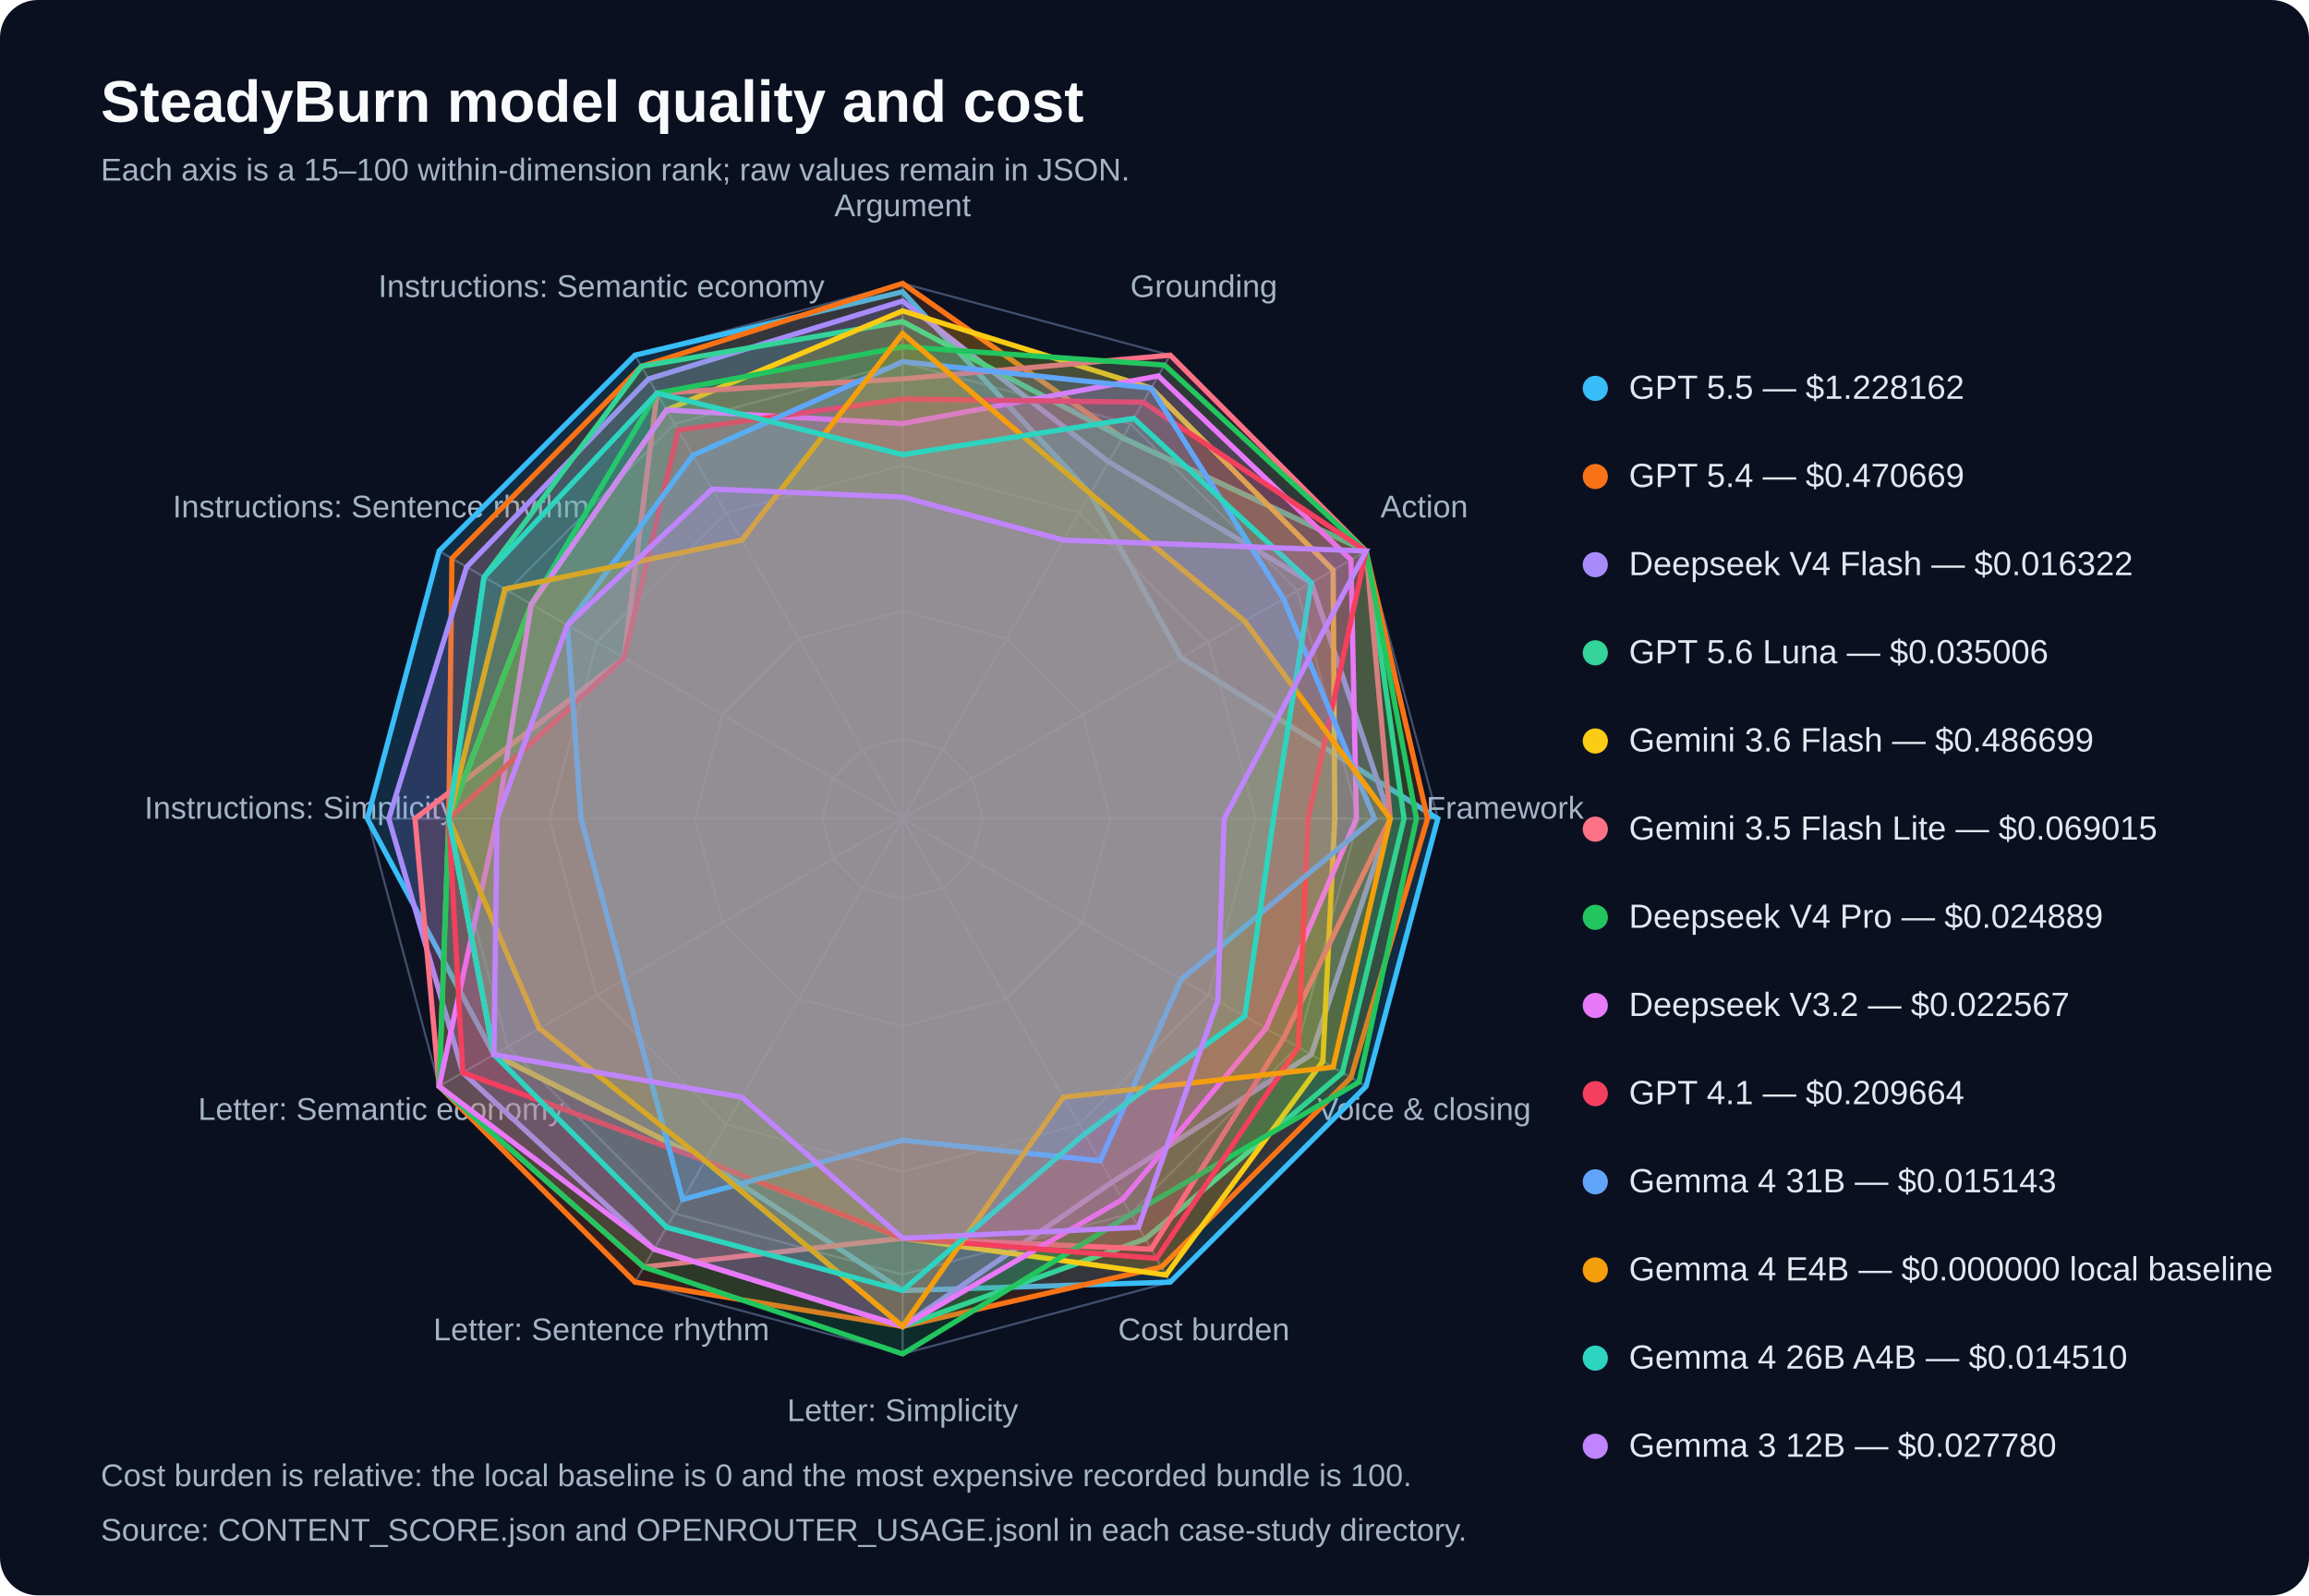
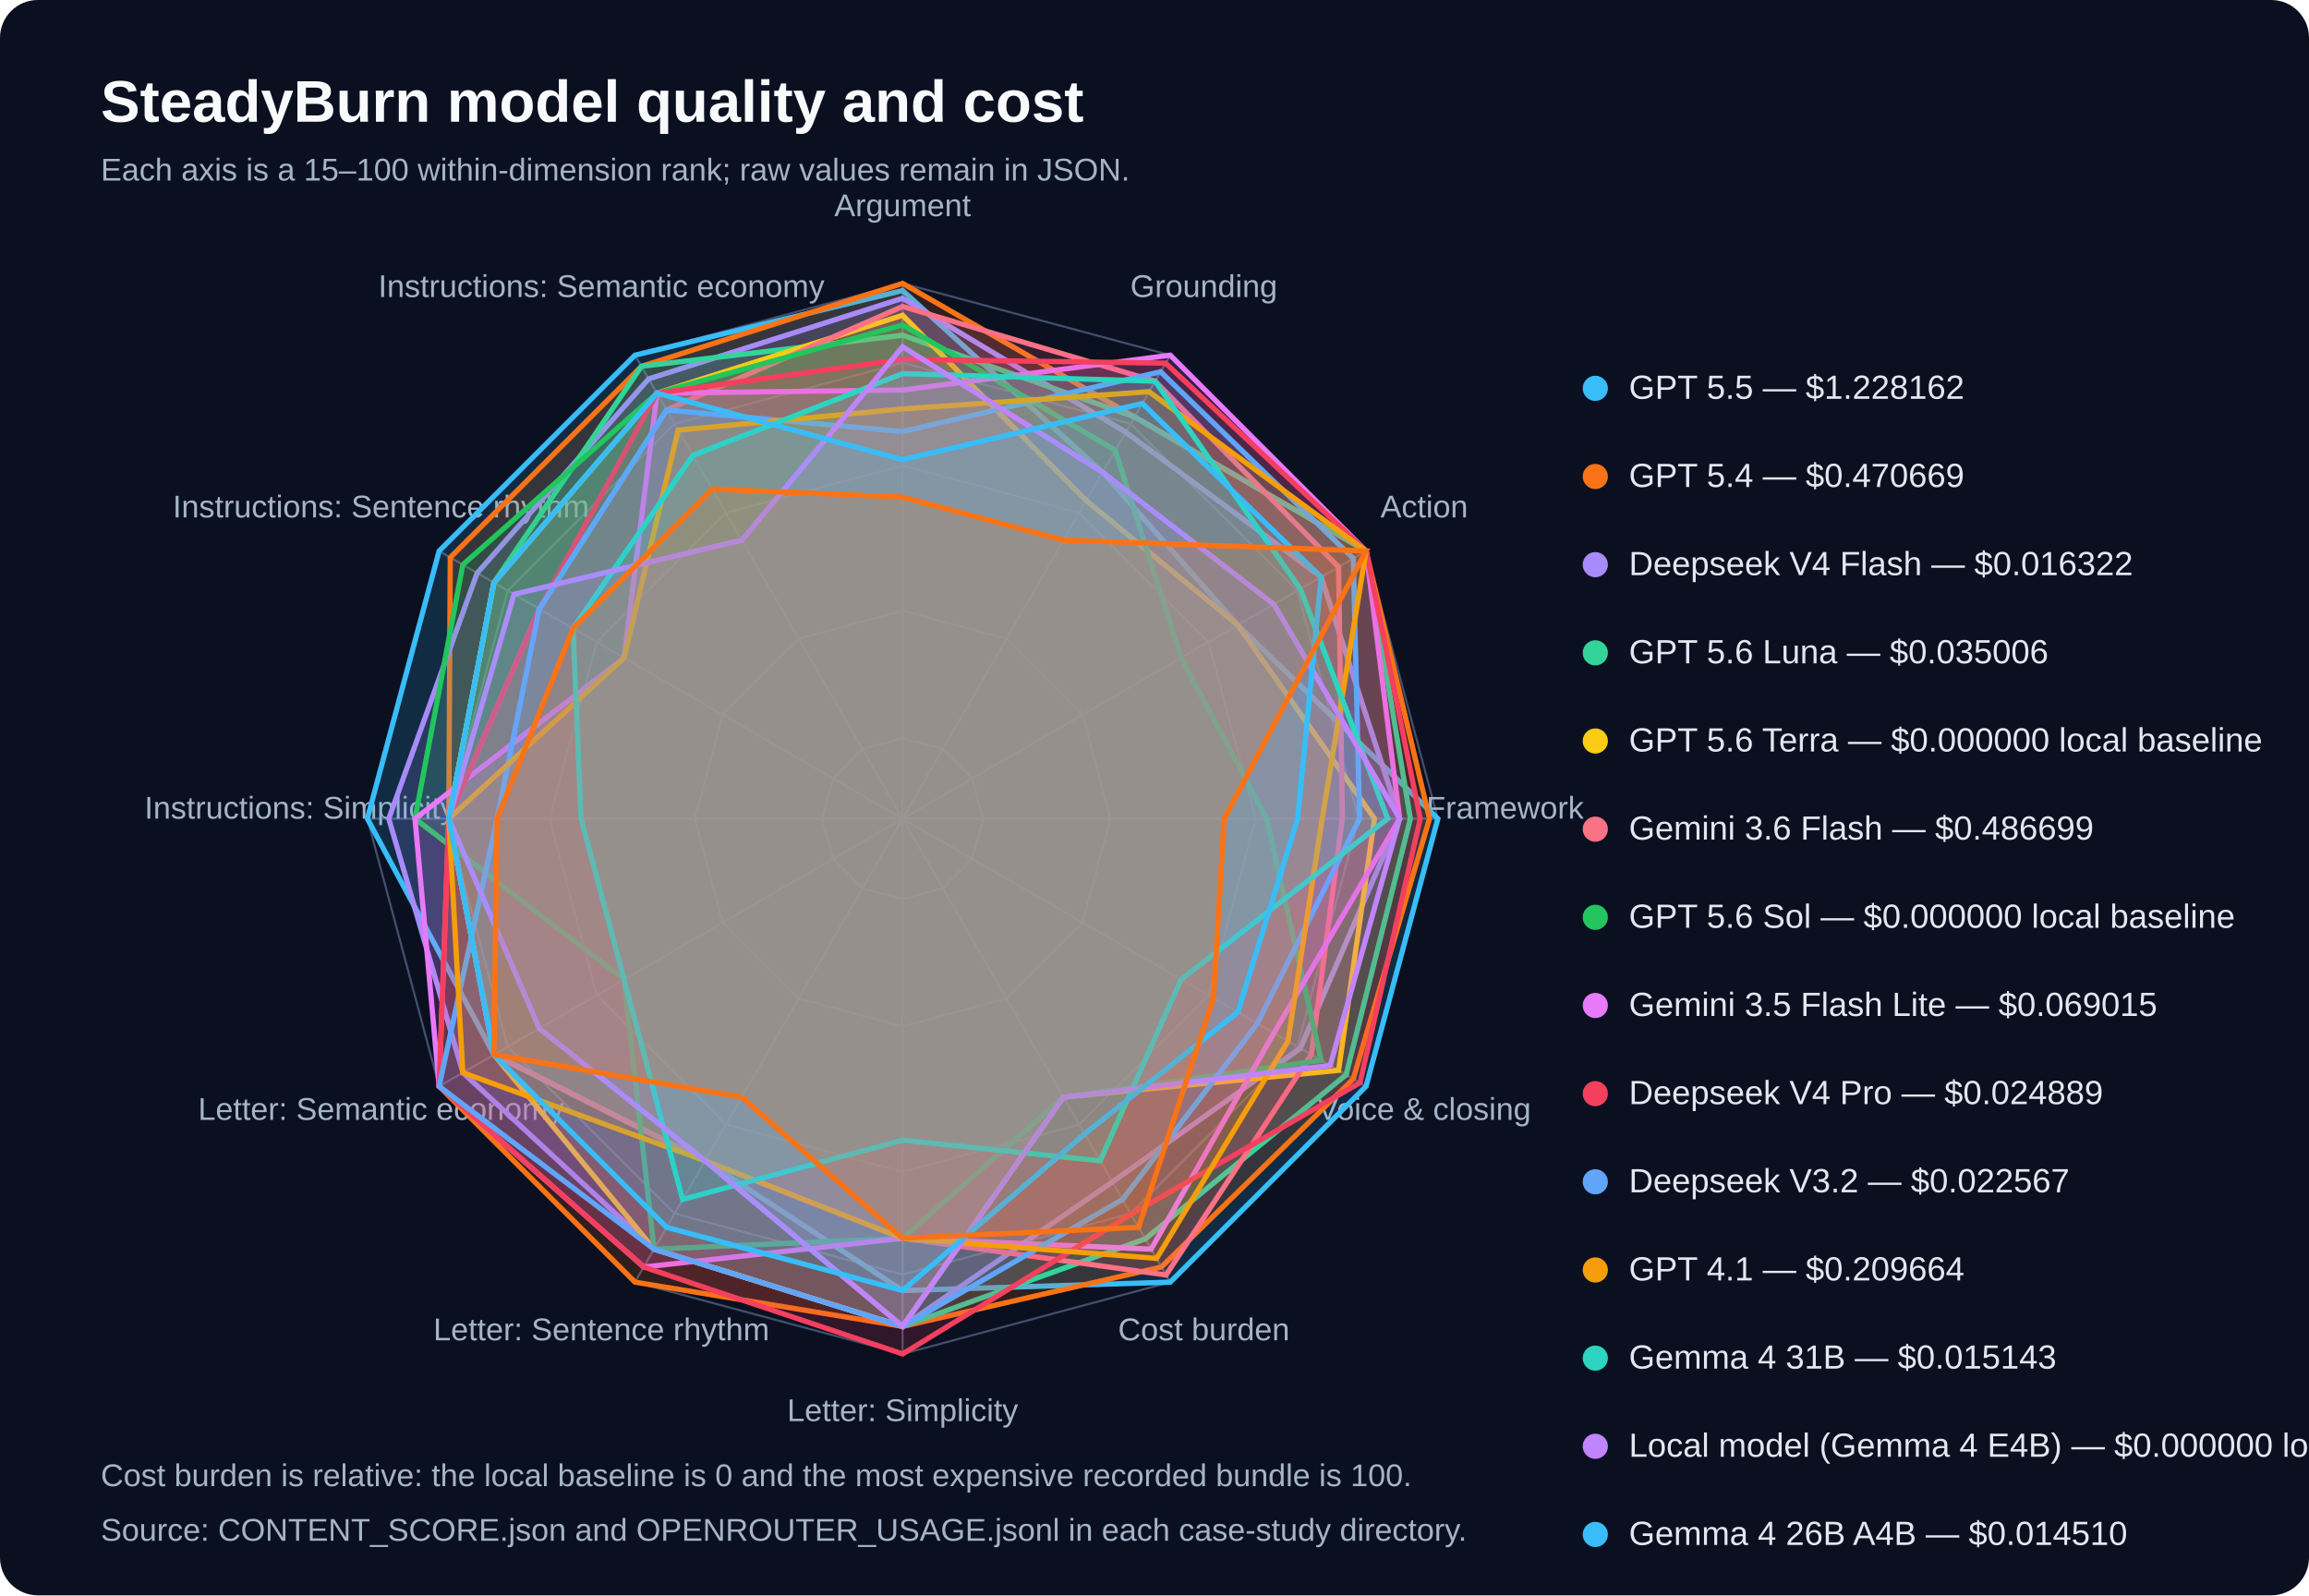
<svg xmlns="http://www.w3.org/2000/svg" width="1100" height="760" viewBox="0 0 1100 760" role="img" aria-labelledby="title description">
  <style>.bg{fill:#0b1020}.title{fill:#f8fafc;font:700 28px Arial,sans-serif}.sub,.axis-label,.note{fill:#a5b4c7;font:15px Arial,sans-serif}.grid{fill:none;stroke:#41506d;stroke-width:1}.spoke{stroke:#41506d;stroke-width:1}.legend{fill:#e2e8f0;font:16px Arial,sans-serif}</style>
  <rect class="bg" width="1100" height="760" rx="18" />
  <text class="title" x="48" y="58">SteadyBurn model quality and cost</text>
  <text class="sub" x="48" y="86">Each axis is a 15–100 within-dimension rank; raw values remain in JSON.</text>
  <polygon class="grid" points="430.0,351.7 449.1,356.8 463.2,370.9 468.3,390.0 463.2,409.1 449.1,423.2 430.0,428.3 410.9,423.2 396.8,409.1 391.7,390.0 396.8,370.9 410.9,356.8" />
  <polygon class="grid" points="430.0,291.0 479.5,304.3 515.7,340.5 529.0,390.0 515.7,439.5 479.5,475.7 430.0,489.0 380.5,475.7 344.3,439.5 331.0,390.0 344.3,340.5 380.5,304.3" />
  <polygon class="grid" points="430.0,221.8 514.1,244.3 575.7,305.9 598.2,390.0 575.7,474.1 514.1,535.7 430.0,558.2 345.9,535.7 284.3,474.1 261.8,390.0 284.3,305.9 345.9,244.3" />
  <polygon class="grid" points="430.0,172.8 538.6,201.9 618.1,281.4 647.2,390.0 618.1,498.6 538.6,578.1 430.0,607.2 321.4,578.1 241.9,498.6 212.8,390.0 241.9,281.4 321.4,201.9" />
  <polygon class="grid" points="430.0,135.0 557.5,169.2 650.8,262.5 685.0,390.0 650.8,517.5 557.5,610.8 430.0,645.0 302.5,610.8 209.2,517.5 175.0,390.0 209.2,262.5 302.5,169.2" />
  <line class="spoke" x1="430" y1="390" x2="430.0" y2="135.0" />
  <text class="axis-label" x="430.0" y="103.0" text-anchor="middle">Argument</text>
  <line class="spoke" x1="430" y1="390" x2="557.5" y2="169.2" />
  <text class="axis-label" x="573.5" y="141.5" text-anchor="middle">Grounding</text>
  <line class="spoke" x1="430" y1="390" x2="650.8" y2="262.5" />
  <text class="axis-label" x="678.5" y="246.5" text-anchor="middle">Action</text>
  <line class="spoke" x1="430" y1="390" x2="685.0" y2="390.0" />
  <text class="axis-label" x="717.0" y="390.0" text-anchor="middle">Framework</text>
  <line class="spoke" x1="430" y1="390" x2="650.8" y2="517.5" />
  <text class="axis-label" x="678.5" y="533.5" text-anchor="middle">Voice &amp; closing</text>
  <line class="spoke" x1="430" y1="390" x2="557.5" y2="610.8" />
  <text class="axis-label" x="573.5" y="638.5" text-anchor="middle">Cost burden</text>
  <line class="spoke" x1="430" y1="390" x2="430.0" y2="645.0" />
  <text class="axis-label" x="430.0" y="677.0" text-anchor="middle">Letter: Simplicity</text>
  <line class="spoke" x1="430" y1="390" x2="302.5" y2="610.8" />
  <text class="axis-label" x="286.5" y="638.5" text-anchor="middle">Letter: Sentence rhythm</text>
  <line class="spoke" x1="430" y1="390" x2="209.2" y2="517.5" />
  <text class="axis-label" x="181.5" y="533.5" text-anchor="middle">Letter: Semantic economy</text>
  <line class="spoke" x1="430" y1="390" x2="175.0" y2="390.0" />
  <text class="axis-label" x="143.0" y="390.0" text-anchor="middle">Instructions: Simplicity</text>
  <line class="spoke" x1="430" y1="390" x2="209.2" y2="262.5" />
  <text class="axis-label" x="181.5" y="246.5" text-anchor="middle">Instructions: Sentence rhythm</text>
  <line class="spoke" x1="430" y1="390" x2="302.5" y2="169.2" />
  <text class="axis-label" x="286.5" y="141.5" text-anchor="middle">Instructions: Semantic economy</text>
-   <polygon points="430.0,139.0 519.4,235.1 562.7,313.4 685.0,390.0 650.8,517.5 557.5,610.8 430.0,614.8 335.9,553.0 235.3,502.4 175.0,390.0 209.2,262.5 302.5,169.2" fill="#38bdf8" fill-opacity="0.16" stroke="#38bdf8" stroke-width="2.5" />
+   <polygon points="430.0,138.4 525.3,225.0 589.7,297.8 685.0,390.0 650.8,517.5 557.5,610.8 430.0,614.8 335.9,553.0 235.3,502.4 175.0,390.0 209.2,262.5 302.5,169.2" fill="#38bdf8" fill-opacity="0.16" stroke="#38bdf8" stroke-width="2.5" />
  <circle cx="760" cy="185" r="6" fill="#38bdf8" />
  <text class="legend" x="776" y="190">GPT 5.5 — $1.228162</text>
-   <polygon points="430.0,135.0 534.8,208.6 650.8,262.5 680.1,390.0 643.6,513.3 553.3,603.6 430.0,631.9 302.5,610.8 209.2,517.5 213.8,390.0 215.3,266.0 305.6,174.5" fill="#f97316" fill-opacity="0.16" stroke="#f97316" stroke-width="2.5" />
+   <polygon points="430.0,135.0 540.5,198.6 650.8,262.5 681.0,390.0 644.7,514.0 553.3,603.6 430.0,631.9 302.5,610.8 209.2,517.5 213.8,390.0 214.5,265.6 305.6,174.5" fill="#f97316" fill-opacity="0.16" stroke="#f97316" stroke-width="2.5" />
  <circle cx="760" cy="227" r="6" fill="#f97316" />
  <text class="legend" x="776" y="232">GPT 5.4 — $0.470669</text>
-   <polygon points="430.0,143.4 528.1,220.0 624.7,277.6 662.3,390.0 624.7,502.4 529.9,563.1 430.0,631.9 311.6,595.1 220.5,511.0 185.2,390.0 222.3,270.1 309.0,180.5" fill="#a78bfa" fill-opacity="0.16" stroke="#a78bfa" stroke-width="2.5" />
+   <polygon points="430.0,142.1 536.3,205.9 629.4,274.9 666.8,390.0 619.5,499.4 529.9,563.1 430.0,631.9 311.6,595.1 220.5,511.0 185.2,390.0 227.3,273.0 309.0,180.5" fill="#a78bfa" fill-opacity="0.16" stroke="#a78bfa" stroke-width="2.5" />
  <circle cx="760" cy="269" r="6" fill="#a78bfa" />
  <text class="legend" x="776" y="274">Deepseek V4 Flash — $0.016322</text>
-   <polygon points="430.0,153.2 534.8,208.6 650.8,262.5 668.9,390.0 639.5,511.0 545.6,590.2 430.0,631.9 335.9,553.0 235.3,502.4 213.8,390.0 230.6,274.9 305.6,174.5" fill="#34d399" fill-opacity="0.16" stroke="#34d399" stroke-width="2.5" />
+   <polygon points="430.0,159.7 540.5,198.6 650.8,262.5 671.9,390.0 641.3,512.0 545.6,590.2 430.0,631.9 335.9,553.0 235.3,502.4 213.8,390.0 235.3,277.6 305.6,174.5" fill="#34d399" fill-opacity="0.16" stroke="#34d399" stroke-width="2.5" />
  <circle cx="760" cy="311" r="6" fill="#34d399" />
  <text class="legend" x="776" y="316">GPT 5.6 Luna — $0.035006</text>
-   <polygon points="430.0,148.1 548.4,184.9 635.1,271.6 635.9,390.0 630.2,505.6 555.5,607.4 430.0,589.9 335.9,553.0 235.3,502.4 213.8,390.0 253.1,287.9 317.6,195.3" fill="#facc15" fill-opacity="0.16" stroke="#facc15" stroke-width="2.5" />
+   <polygon points="430.0,150.2 517.5,238.5 589.7,297.8 654.8,390.0 637.7,509.9 506.6,522.7 430.0,631.9 311.6,595.1 235.3,502.4 213.8,390.0 235.3,277.6 313.0,187.3" fill="#facc15" fill-opacity="0.16" stroke="#facc15" stroke-width="2.5" />
  <circle cx="760" cy="353" r="6" fill="#facc15" />
-   <text class="legend" x="776" y="358">Gemini 3.6 Flash — $0.486699</text>
-   <polygon points="430.0,180.5 557.5,169.2 650.8,262.5 662.3,390.0 611.4,494.8 548.4,595.1 430.0,589.9 306.7,603.6 209.2,517.5 197.7,390.0 297.3,313.4 313.0,187.3" fill="#fb7185" fill-opacity="0.16" stroke="#fb7185" stroke-width="2.5" />
+   <text class="legend" x="776" y="358">GPT 5.6 Terra — $0.000000 local baseline</text>
+   <polygon points="430.0,146.0 550.3,181.6 637.7,270.1 639.5,390.0 624.7,502.4 555.5,607.4 430.0,589.9 335.9,553.0 235.3,502.4 213.8,390.0 256.9,290.1 317.6,195.3" fill="#fb7185" fill-opacity="0.16" stroke="#fb7185" stroke-width="2.5" />
  <circle cx="760" cy="395" r="6" fill="#fb7185" />
-   <text class="legend" x="776" y="400">Gemini 3.5 Flash Lite — $0.069015</text>
-   <polygon points="430.0,165.2 554.8,173.9 650.8,262.5 674.8,390.0 647.4,515.5 538.8,578.5 430.0,645.0 306.7,603.6 209.2,517.5 213.8,390.0 253.1,287.9 313.0,187.3" fill="#22c55e" fill-opacity="0.16" stroke="#22c55e" stroke-width="2.5" />
+   <text class="legend" x="776" y="400">Gemini 3.6 Flash — $0.486699</text>
+   <polygon points="430.0,154.8 531.3,214.5 562.7,313.4 603.4,390.0 629.4,505.1 506.6,522.7 430.0,589.9 311.6,595.1 297.3,466.6 197.7,390.0 220.5,269.0 313.0,187.3" fill="#22c55e" fill-opacity="0.16" stroke="#22c55e" stroke-width="2.5" />
  <circle cx="760" cy="437" r="6" fill="#22c55e" />
-   <text class="legend" x="776" y="442">Deepseek V4 Pro — $0.024889</text>
-   <polygon points="430.0,201.8 551.8,179.1 643.6,266.7 646.2,390.0 603.1,489.9 534.8,571.4 430.0,631.9 311.6,595.1 209.2,517.5 236.8,390.0 253.1,287.9 317.6,195.3" fill="#e879f9" fill-opacity="0.16" stroke="#e879f9" stroke-width="2.5" />
+   <text class="legend" x="776" y="442">GPT 5.6 Sol — $0.000000 local baseline</text>
+   <polygon points="430.0,185.8 557.5,169.2 650.8,262.5 666.8,390.0 606.9,492.1 548.4,595.1 430.0,589.9 306.7,603.6 209.2,517.5 197.7,390.0 297.3,313.4 313.0,187.3" fill="#e879f9" fill-opacity="0.16" stroke="#e879f9" stroke-width="2.5" />
  <circle cx="760" cy="479" r="6" fill="#e879f9" />
-   <text class="legend" x="776" y="484">Deepseek V3.2 — $0.022567</text>
-   <polygon points="430.0,190.1 544.6,191.6 650.8,262.5 623.2,390.0 618.5,498.8 551.0,599.5 430.0,589.9 335.9,553.0 220.5,511.0 213.8,390.0 297.3,313.4 323.1,204.9" fill="#f43f5e" fill-opacity="0.16" stroke="#f43f5e" stroke-width="2.5" />
+   <text class="legend" x="776" y="484">Gemini 3.5 Flash Lite — $0.069015</text>
+   <polygon points="430.0,171.2 555.3,173.0 650.8,262.5 676.6,390.0 647.9,515.8 538.8,578.5 430.0,645.0 306.7,603.6 209.2,517.5 213.8,390.0 256.9,290.1 313.0,187.3" fill="#f43f5e" fill-opacity="0.16" stroke="#f43f5e" stroke-width="2.5" />
  <circle cx="760" cy="521" r="6" fill="#f43f5e" />
-   <text class="legend" x="776" y="526">GPT 4.1 — $0.209664</text>
-   <polygon points="430.0,172.3 548.4,184.9 611.4,285.2 654.8,390.0 562.7,466.6 524.1,553.0 430.0,543.2 325.2,571.4 297.3,466.6 276.8,390.0 270.3,297.8 330.1,216.9" fill="#60a5fa" fill-opacity="0.16" stroke="#60a5fa" stroke-width="2.5" />
+   <text class="legend" x="776" y="526">Deepseek V4 Pro — $0.024889</text>
+   <polygon points="430.0,205.6 552.9,177.1 644.7,266.0 647.7,390.0 599.0,487.6 534.8,571.4 430.0,631.9 311.6,595.1 209.2,517.5 236.8,390.0 256.9,290.1 317.6,195.3" fill="#60a5fa" fill-opacity="0.16" stroke="#60a5fa" stroke-width="2.5" />
  <circle cx="760" cy="563" r="6" fill="#60a5fa" />
-   <text class="legend" x="776" y="568">Gemma 4 31B — $0.015143</text>
-   <polygon points="430.0,158.9 519.4,235.1 593.0,295.9 662.3,390.0 635.1,508.4 506.6,522.7 430.0,631.9 335.9,553.0 256.9,489.9 213.8,390.0 240.5,280.6 353.4,257.3" fill="#f59e0b" fill-opacity="0.16" stroke="#f59e0b" stroke-width="2.5" />
+   <text class="legend" x="776" y="568">Deepseek V3.2 — $0.022567</text>
+   <polygon points="430.0,194.8 547.4,186.6 650.8,262.5 629.9,390.0 613.6,496.0 551.0,599.5 430.0,589.9 335.9,553.0 220.5,511.0 213.8,390.0 297.3,313.4 323.1,204.9" fill="#f59e0b" fill-opacity="0.16" stroke="#f59e0b" stroke-width="2.5" />
  <circle cx="760" cy="605" r="6" fill="#f59e0b" />
-   <text class="legend" x="776" y="610">Gemma 4 E4B — $0.000000 local baseline</text>
-   <polygon points="430.0,216.6 540.1,199.3 624.7,277.6 606.7,390.0 593.0,484.1 516.7,540.2 430.0,614.8 317.6,584.7 235.3,502.4 213.8,390.0 230.6,274.9 313.0,187.3" fill="#2dd4bf" fill-opacity="0.16" stroke="#2dd4bf" stroke-width="2.5" />
+   <text class="legend" x="776" y="610">GPT 4.1 — $0.209664</text>
+   <polygon points="430.0,178.0 550.3,181.6 619.5,280.6 661.1,390.0 562.7,466.6 524.1,553.0 430.0,543.2 325.2,571.4 297.3,466.6 276.8,390.0 273.0,299.3 330.1,216.9" fill="#2dd4bf" fill-opacity="0.16" stroke="#2dd4bf" stroke-width="2.5" />
  <circle cx="760" cy="647" r="6" fill="#2dd4bf" />
-   <text class="legend" x="776" y="652">Gemma 4 26B A4B — $0.014510</text>
-   <polygon points="430.0,236.8 506.6,257.3 650.8,262.5 583.2,390.0 580.2,476.7 542.4,584.7 430.0,589.9 353.4,522.7 235.3,502.4 236.8,390.0 270.3,297.8 339.3,233.0" fill="#c084fc" fill-opacity="0.16" stroke="#c084fc" stroke-width="2.5" />
+   <text class="legend" x="776" y="652">Gemma 4 31B — $0.015143</text>
+   <polygon points="430.0,165.2 525.3,225.0 606.9,287.9 666.8,390.0 633.7,507.6 506.6,522.7 430.0,631.9 335.9,553.0 256.9,489.9 213.8,390.0 244.9,283.1 353.4,257.3" fill="#c084fc" fill-opacity="0.16" stroke="#c084fc" stroke-width="2.5" />
  <circle cx="760" cy="689" r="6" fill="#c084fc" />
-   <text class="legend" x="776" y="694">Gemma 3 12B — $0.027780</text>
+   <text class="legend" x="776" y="694">Local model (Gemma 4 E4B) — $0.000000 local baseline</text>
+   <polygon points="430.0,219.0 544.2,192.2 629.4,274.9 618.2,390.0 589.7,482.2 516.7,540.2 430.0,614.8 317.6,584.7 235.3,502.4 213.8,390.0 235.3,277.6 313.0,187.3" fill="#38bdf8" fill-opacity="0.16" stroke="#38bdf8" stroke-width="2.5" />
+   <circle cx="760" cy="731" r="6" fill="#38bdf8" />
+   <text class="legend" x="776" y="736">Gemma 4 26B A4B — $0.014510</text>
+   <polygon points="430.0,236.8 506.6,257.3 650.8,262.5 583.2,390.0 578.1,475.5 542.4,584.7 430.0,589.9 353.4,522.7 235.3,502.4 236.8,390.0 273.0,299.3 339.3,233.0" fill="#f97316" fill-opacity="0.16" stroke="#f97316" stroke-width="2.5" />
+   <circle cx="760" cy="773" r="6" fill="#f97316" />
+   <text class="legend" x="776" y="778">Gemma 3 12B — $0.027780</text>
  <text class="note" x="48" y="708">Cost burden is relative: the local baseline is 0 and the most expensive recorded bundle is 100.</text>
  <text class="note" x="48" y="734">Source: CONTENT_SCORE.json and OPENROUTER_USAGE.jsonl in each case-study directory.</text>
</svg>
